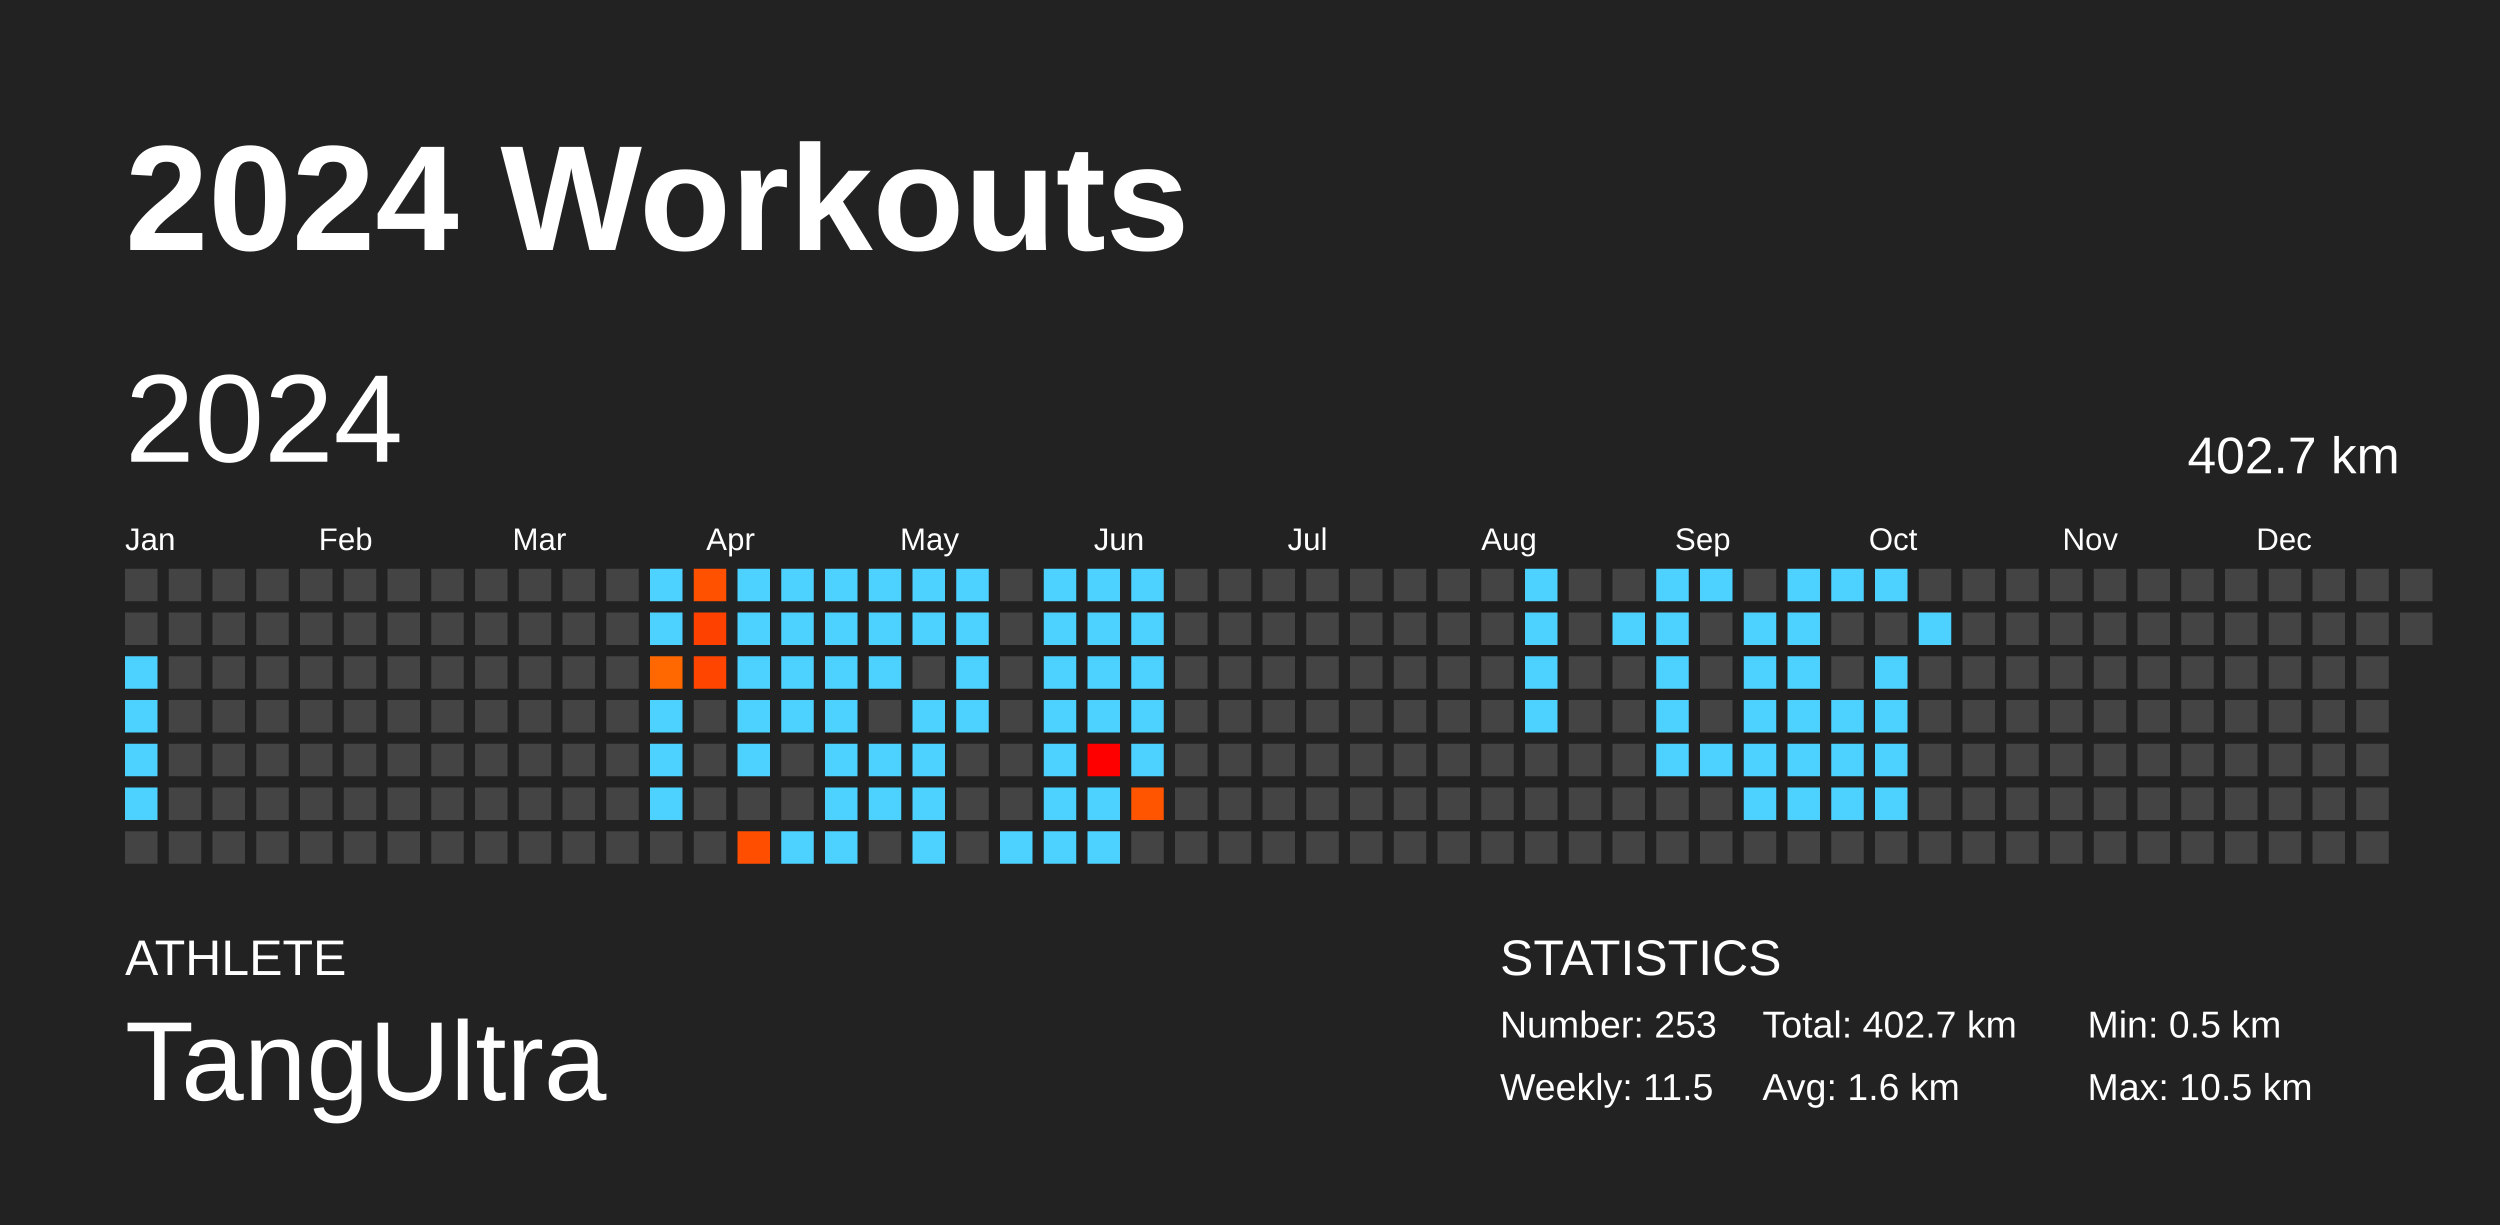
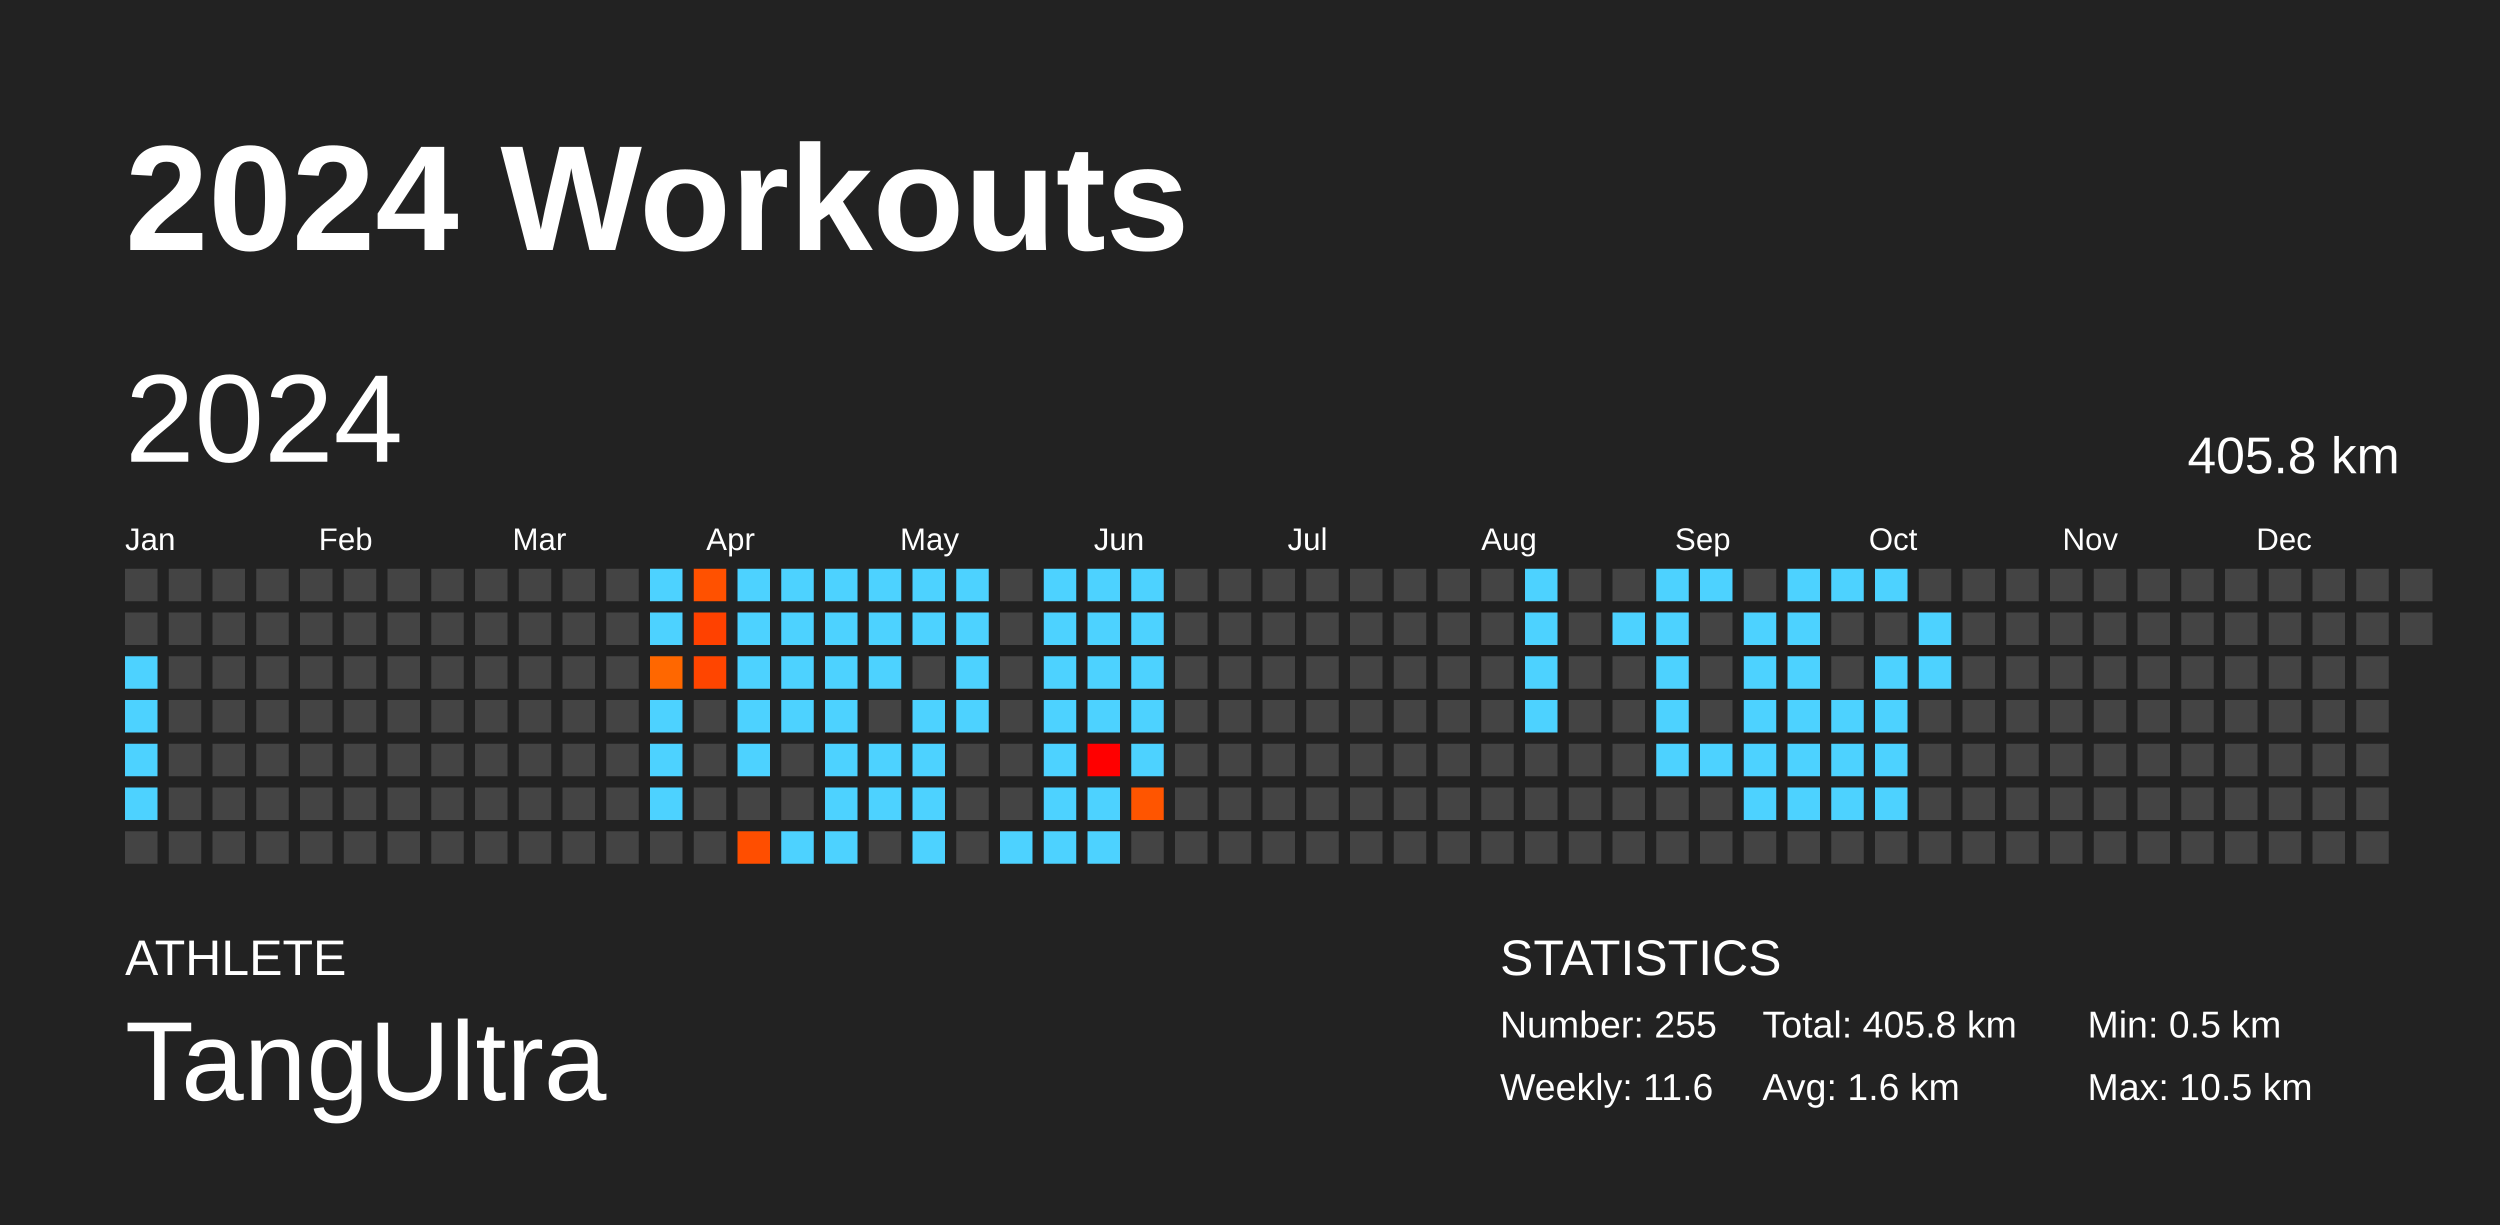
<svg xmlns="http://www.w3.org/2000/svg" baseProfile="full" height="98mm" version="1.1" viewBox="0,0,200,98" width="200mm">
  <defs />
  <rect fill="#222222" height="98" width="200" x="0" y="0" />
  <text fill="#FFFFFF" style="font-size:12px; font-family:Arial; font-weight:bold;" x="10" y="20">2024 Workouts</text>
  <text fill="#FFFFFF" style="font-size:4px; font-family:Arial" x="10" y="78">ATHLETE</text>
  <text fill="#FFFFFF" style="font-size:9px; font-family:Arial" x="10" y="88">TangUltra</text>
  <text fill="#FFFFFF" style="font-size:4px; font-family:Arial" x="120" y="78">STATISTICS</text>
-   <text fill="#FFFFFF" style="font-size:3px; font-family:Arial" x="120" y="83">Number: 253</text>
-   <text fill="#FFFFFF" style="font-size:3px; font-family:Arial" x="120" y="88">Weekly: 11.5</text>
-   <text fill="#FFFFFF" style="font-size:3px; font-family:Arial" x="141" y="83">Total: 402.7 km</text>
+   <text fill="#FFFFFF" style="font-size:3px; font-family:Arial" x="120" y="83">Number: 255</text>
+   <text fill="#FFFFFF" style="font-size:3px; font-family:Arial" x="120" y="88">Weekly: 11.6</text>
+   <text fill="#FFFFFF" style="font-size:3px; font-family:Arial" x="141" y="83">Total: 405.8 km</text>
  <text fill="#FFFFFF" style="font-size:3px; font-family:Arial" x="141" y="88">Avg: 1.6 km</text>
  <text fill="#FFFFFF" style="font-size:3px; font-family:Arial" x="167" y="83">Min: 0.5 km</text>
  <text fill="#FFFFFF" style="font-size:3px; font-family:Arial" x="167" y="88">Max: 10.5 km</text>
  <text dominant-baseline="hanging" fill="#FFFFFF" style="font-size:10.0px; font-family:Arial;" x="10" y="30">2024</text>
-   <text dominant-baseline="hanging" fill="#FFFFFF" style="font-size:4.125px; font-family:Arial;" x="175" y="35">402.7 km</text>
+   <text dominant-baseline="hanging" fill="#FFFFFF" style="font-size:4.125px; font-family:Arial;" x="175" y="35">405.8 km</text>
  <text fill="#FFFFFF" style="font-size:2.5px; font-family:Arial" x="10.0" y="44">Jan</text>
  <text fill="#FFFFFF" style="font-size:2.5px; font-family:Arial" x="25.5" y="44">Feb</text>
  <text fill="#FFFFFF" style="font-size:2.5px; font-family:Arial" x="41.0" y="44">Mar</text>
  <text fill="#FFFFFF" style="font-size:2.5px; font-family:Arial" x="56.5" y="44">Apr</text>
  <text fill="#FFFFFF" style="font-size:2.5px; font-family:Arial" x="72.0" y="44">May</text>
  <text fill="#FFFFFF" style="font-size:2.5px; font-family:Arial" x="87.5" y="44">Jun</text>
  <text fill="#FFFFFF" style="font-size:2.5px; font-family:Arial" x="103.0" y="44">Jul</text>
  <text fill="#FFFFFF" style="font-size:2.5px; font-family:Arial" x="118.5" y="44">Aug</text>
  <text fill="#FFFFFF" style="font-size:2.5px; font-family:Arial" x="134.0" y="44">Sep</text>
  <text fill="#FFFFFF" style="font-size:2.5px; font-family:Arial" x="149.5" y="44">Oct</text>
  <text fill="#FFFFFF" style="font-size:2.5px; font-family:Arial" x="165.0" y="44">Nov</text>
  <text fill="#FFFFFF" style="font-size:2.5px; font-family:Arial" x="180.5" y="44">Dec</text>
  <rect fill="#444444" height="2.6" width="2.6" x="10.0" y="45.5" />
  <rect fill="#444444" height="2.6" width="2.6" x="10.0" y="49.0" />
  <rect fill="#4dd2ff" height="2.6" width="2.6" x="10.0" y="52.5" />
  <rect fill="#4dd2ff" height="2.6" width="2.6" x="10.0" y="56.0" />
  <rect fill="#4dd2ff" height="2.6" width="2.6" x="10.0" y="59.5" />
  <rect fill="#4dd2ff" height="2.6" width="2.6" x="10.0" y="63.0" />
  <rect fill="#444444" height="2.6" width="2.6" x="10.0" y="66.5" />
  <rect fill="#444444" height="2.6" width="2.6" x="13.5" y="45.5" />
  <rect fill="#444444" height="2.6" width="2.6" x="13.5" y="49.0" />
  <rect fill="#444444" height="2.6" width="2.6" x="13.5" y="52.5" />
  <rect fill="#444444" height="2.6" width="2.6" x="13.5" y="56.0" />
  <rect fill="#444444" height="2.6" width="2.6" x="13.5" y="59.5" />
  <rect fill="#444444" height="2.6" width="2.6" x="13.5" y="63.0" />
  <rect fill="#444444" height="2.6" width="2.6" x="13.5" y="66.5" />
  <rect fill="#444444" height="2.6" width="2.6" x="17.0" y="45.5" />
  <rect fill="#444444" height="2.6" width="2.6" x="17.0" y="49.0" />
  <rect fill="#444444" height="2.6" width="2.6" x="17.0" y="52.5" />
  <rect fill="#444444" height="2.6" width="2.6" x="17.0" y="56.0" />
  <rect fill="#444444" height="2.6" width="2.6" x="17.0" y="59.5" />
  <rect fill="#444444" height="2.6" width="2.6" x="17.0" y="63.0" />
  <rect fill="#444444" height="2.6" width="2.6" x="17.0" y="66.5" />
  <rect fill="#444444" height="2.6" width="2.6" x="20.5" y="45.5" />
  <rect fill="#444444" height="2.6" width="2.6" x="20.5" y="49.0" />
  <rect fill="#444444" height="2.6" width="2.6" x="20.5" y="52.5" />
  <rect fill="#444444" height="2.6" width="2.6" x="20.5" y="56.0" />
  <rect fill="#444444" height="2.6" width="2.6" x="20.5" y="59.5" />
  <rect fill="#444444" height="2.6" width="2.6" x="20.5" y="63.0" />
  <rect fill="#444444" height="2.6" width="2.6" x="20.5" y="66.5" />
  <rect fill="#444444" height="2.6" width="2.6" x="24.0" y="45.5" />
  <rect fill="#444444" height="2.6" width="2.6" x="24.0" y="49.0" />
  <rect fill="#444444" height="2.6" width="2.6" x="24.0" y="52.5" />
  <rect fill="#444444" height="2.6" width="2.6" x="24.0" y="56.0" />
  <rect fill="#444444" height="2.6" width="2.6" x="24.0" y="59.5" />
  <rect fill="#444444" height="2.6" width="2.6" x="24.0" y="63.0" />
  <rect fill="#444444" height="2.6" width="2.6" x="24.0" y="66.5" />
  <rect fill="#444444" height="2.6" width="2.6" x="27.5" y="45.5" />
  <rect fill="#444444" height="2.6" width="2.6" x="27.5" y="49.0" />
  <rect fill="#444444" height="2.6" width="2.6" x="27.5" y="52.5" />
  <rect fill="#444444" height="2.6" width="2.6" x="27.5" y="56.0" />
  <rect fill="#444444" height="2.6" width="2.6" x="27.5" y="59.5" />
  <rect fill="#444444" height="2.6" width="2.6" x="27.5" y="63.0" />
  <rect fill="#444444" height="2.6" width="2.6" x="27.5" y="66.5" />
  <rect fill="#444444" height="2.6" width="2.6" x="31.0" y="45.5" />
  <rect fill="#444444" height="2.6" width="2.6" x="31.0" y="49.0" />
  <rect fill="#444444" height="2.6" width="2.6" x="31.0" y="52.5" />
  <rect fill="#444444" height="2.6" width="2.6" x="31.0" y="56.0" />
  <rect fill="#444444" height="2.6" width="2.6" x="31.0" y="59.5" />
  <rect fill="#444444" height="2.6" width="2.6" x="31.0" y="63.0" />
  <rect fill="#444444" height="2.6" width="2.6" x="31.0" y="66.5" />
  <rect fill="#444444" height="2.6" width="2.6" x="34.5" y="45.5" />
  <rect fill="#444444" height="2.6" width="2.6" x="34.5" y="49.0" />
  <rect fill="#444444" height="2.6" width="2.6" x="34.5" y="52.5" />
  <rect fill="#444444" height="2.6" width="2.6" x="34.5" y="56.0" />
  <rect fill="#444444" height="2.6" width="2.6" x="34.5" y="59.5" />
  <rect fill="#444444" height="2.6" width="2.6" x="34.5" y="63.0" />
  <rect fill="#444444" height="2.6" width="2.6" x="34.5" y="66.5" />
  <rect fill="#444444" height="2.6" width="2.6" x="38.0" y="45.5" />
  <rect fill="#444444" height="2.6" width="2.6" x="38.0" y="49.0" />
  <rect fill="#444444" height="2.6" width="2.6" x="38.0" y="52.5" />
  <rect fill="#444444" height="2.6" width="2.6" x="38.0" y="56.0" />
  <rect fill="#444444" height="2.6" width="2.6" x="38.0" y="59.5" />
  <rect fill="#444444" height="2.6" width="2.6" x="38.0" y="63.0" />
  <rect fill="#444444" height="2.6" width="2.6" x="38.0" y="66.5" />
  <rect fill="#444444" height="2.6" width="2.6" x="41.5" y="45.5" />
  <rect fill="#444444" height="2.6" width="2.6" x="41.5" y="49.0" />
  <rect fill="#444444" height="2.6" width="2.6" x="41.5" y="52.5" />
  <rect fill="#444444" height="2.6" width="2.6" x="41.5" y="56.0" />
  <rect fill="#444444" height="2.6" width="2.6" x="41.5" y="59.5" />
  <rect fill="#444444" height="2.6" width="2.6" x="41.5" y="63.0" />
  <rect fill="#444444" height="2.6" width="2.6" x="41.5" y="66.5" />
  <rect fill="#444444" height="2.6" width="2.6" x="45.0" y="45.5" />
  <rect fill="#444444" height="2.6" width="2.6" x="45.0" y="49.0" />
  <rect fill="#444444" height="2.6" width="2.6" x="45.0" y="52.5" />
  <rect fill="#444444" height="2.6" width="2.6" x="45.0" y="56.0" />
  <rect fill="#444444" height="2.6" width="2.6" x="45.0" y="59.5" />
  <rect fill="#444444" height="2.6" width="2.6" x="45.0" y="63.0" />
  <rect fill="#444444" height="2.6" width="2.6" x="45.0" y="66.5" />
  <rect fill="#444444" height="2.6" width="2.6" x="48.5" y="45.5" />
  <rect fill="#444444" height="2.6" width="2.6" x="48.5" y="49.0" />
  <rect fill="#444444" height="2.6" width="2.6" x="48.5" y="52.5" />
  <rect fill="#444444" height="2.6" width="2.6" x="48.5" y="56.0" />
  <rect fill="#444444" height="2.6" width="2.6" x="48.5" y="59.5" />
  <rect fill="#444444" height="2.6" width="2.6" x="48.5" y="63.0" />
  <rect fill="#444444" height="2.6" width="2.6" x="48.5" y="66.5" />
  <rect fill="#4dd2ff" height="2.6" width="2.6" x="52.0" y="45.5" />
  <rect fill="#4dd2ff" height="2.6" width="2.6" x="52.0" y="49.0" />
  <rect fill="#ff6700" height="2.6" width="2.6" x="52.0" y="52.5" />
  <rect fill="#4dd2ff" height="2.6" width="2.6" x="52.0" y="56.0" />
  <rect fill="#4dd2ff" height="2.6" width="2.6" x="52.0" y="59.5" />
  <rect fill="#4dd2ff" height="2.6" width="2.6" x="52.0" y="63.0" />
  <rect fill="#444444" height="2.6" width="2.6" x="52.0" y="66.5" />
  <rect fill="#ff5100" height="2.6" width="2.6" x="55.5" y="45.5" />
  <rect fill="#ff4100" height="2.6" width="2.6" x="55.5" y="49.0" />
  <rect fill="#ff4500" height="2.6" width="2.6" x="55.5" y="52.5" />
  <rect fill="#444444" height="2.6" width="2.6" x="55.5" y="56.0" />
  <rect fill="#444444" height="2.6" width="2.6" x="55.5" y="59.5" />
  <rect fill="#444444" height="2.6" width="2.6" x="55.5" y="63.0" />
  <rect fill="#444444" height="2.6" width="2.6" x="55.5" y="66.5" />
  <rect fill="#4dd2ff" height="2.6" width="2.6" x="59.0" y="45.5" />
  <rect fill="#4dd2ff" height="2.6" width="2.6" x="59.0" y="49.0" />
  <rect fill="#4dd2ff" height="2.6" width="2.6" x="59.0" y="52.5" />
  <rect fill="#4dd2ff" height="2.6" width="2.6" x="59.0" y="56.0" />
  <rect fill="#4dd2ff" height="2.6" width="2.6" x="59.0" y="59.5" />
  <rect fill="#444444" height="2.6" width="2.6" x="59.0" y="63.0" />
  <rect fill="#ff4e00" height="2.6" width="2.6" x="59.0" y="66.5" />
  <rect fill="#4dd2ff" height="2.6" width="2.6" x="62.5" y="45.5" />
  <rect fill="#4dd2ff" height="2.6" width="2.6" x="62.5" y="49.0" />
  <rect fill="#4dd2ff" height="2.6" width="2.6" x="62.5" y="52.5" />
  <rect fill="#4dd2ff" height="2.6" width="2.6" x="62.5" y="56.0" />
  <rect fill="#444444" height="2.6" width="2.6" x="62.5" y="59.5" />
  <rect fill="#444444" height="2.6" width="2.6" x="62.5" y="63.0" />
  <rect fill="#4dd2ff" height="2.6" width="2.6" x="62.5" y="66.5" />
  <rect fill="#4dd2ff" height="2.6" width="2.6" x="66.0" y="45.5" />
  <rect fill="#4dd2ff" height="2.6" width="2.6" x="66.0" y="49.0" />
  <rect fill="#4dd2ff" height="2.6" width="2.6" x="66.0" y="52.5" />
  <rect fill="#4dd2ff" height="2.6" width="2.6" x="66.0" y="56.0" />
  <rect fill="#4dd2ff" height="2.6" width="2.6" x="66.0" y="59.5" />
  <rect fill="#4dd2ff" height="2.6" width="2.6" x="66.0" y="63.0" />
  <rect fill="#4dd2ff" height="2.6" width="2.6" x="66.0" y="66.5" />
  <rect fill="#4dd2ff" height="2.6" width="2.6" x="69.5" y="45.5" />
  <rect fill="#4dd2ff" height="2.6" width="2.6" x="69.5" y="49.0" />
  <rect fill="#4dd2ff" height="2.6" width="2.6" x="69.5" y="52.5" />
  <rect fill="#444444" height="2.6" width="2.6" x="69.5" y="56.0" />
  <rect fill="#4dd2ff" height="2.6" width="2.6" x="69.5" y="59.5" />
  <rect fill="#4dd2ff" height="2.6" width="2.6" x="69.5" y="63.0" />
  <rect fill="#444444" height="2.6" width="2.6" x="69.5" y="66.5" />
  <rect fill="#4dd2ff" height="2.6" width="2.6" x="73.0" y="45.5" />
  <rect fill="#4dd2ff" height="2.6" width="2.6" x="73.0" y="49.0" />
  <rect fill="#444444" height="2.6" width="2.6" x="73.0" y="52.5" />
  <rect fill="#4dd2ff" height="2.6" width="2.6" x="73.0" y="56.0" />
  <rect fill="#4dd2ff" height="2.6" width="2.6" x="73.0" y="59.5" />
  <rect fill="#4dd2ff" height="2.6" width="2.6" x="73.0" y="63.0" />
  <rect fill="#4dd2ff" height="2.6" width="2.6" x="73.0" y="66.5" />
  <rect fill="#4dd2ff" height="2.6" width="2.6" x="76.5" y="45.5" />
  <rect fill="#4dd2ff" height="2.6" width="2.6" x="76.5" y="49.0" />
  <rect fill="#4dd2ff" height="2.6" width="2.6" x="76.5" y="52.5" />
  <rect fill="#4dd2ff" height="2.6" width="2.6" x="76.5" y="56.0" />
  <rect fill="#444444" height="2.6" width="2.6" x="76.5" y="59.5" />
  <rect fill="#444444" height="2.6" width="2.6" x="76.5" y="63.0" />
  <rect fill="#444444" height="2.6" width="2.6" x="76.5" y="66.5" />
  <rect fill="#444444" height="2.6" width="2.6" x="80.0" y="45.5" />
  <rect fill="#444444" height="2.6" width="2.6" x="80.0" y="49.0" />
  <rect fill="#444444" height="2.6" width="2.6" x="80.0" y="52.5" />
  <rect fill="#444444" height="2.6" width="2.6" x="80.0" y="56.0" />
  <rect fill="#444444" height="2.6" width="2.6" x="80.0" y="59.5" />
  <rect fill="#444444" height="2.6" width="2.6" x="80.0" y="63.0" />
  <rect fill="#4dd2ff" height="2.6" width="2.6" x="80.0" y="66.5" />
  <rect fill="#4dd2ff" height="2.6" width="2.6" x="83.5" y="45.5" />
  <rect fill="#4dd2ff" height="2.6" width="2.6" x="83.5" y="49.0" />
  <rect fill="#4dd2ff" height="2.6" width="2.6" x="83.5" y="52.5" />
  <rect fill="#4dd2ff" height="2.6" width="2.6" x="83.5" y="56.0" />
  <rect fill="#4dd2ff" height="2.6" width="2.6" x="83.5" y="59.5" />
  <rect fill="#4dd2ff" height="2.6" width="2.6" x="83.5" y="63.0" />
  <rect fill="#4dd2ff" height="2.6" width="2.6" x="83.5" y="66.5" />
  <rect fill="#4dd2ff" height="2.6" width="2.6" x="87.0" y="45.5" />
  <rect fill="#4dd2ff" height="2.6" width="2.6" x="87.0" y="49.0" />
  <rect fill="#4dd2ff" height="2.6" width="2.6" x="87.0" y="52.5" />
  <rect fill="#4dd2ff" height="2.6" width="2.6" x="87.0" y="56.0" />
  <rect fill="#ff0000" height="2.6" width="2.6" x="87.0" y="59.5" />
  <rect fill="#4dd2ff" height="2.6" width="2.6" x="87.0" y="63.0" />
  <rect fill="#4dd2ff" height="2.6" width="2.6" x="87.0" y="66.5" />
  <rect fill="#4dd2ff" height="2.6" width="2.6" x="90.5" y="45.5" />
  <rect fill="#4dd2ff" height="2.6" width="2.6" x="90.5" y="49.0" />
  <rect fill="#4dd2ff" height="2.6" width="2.6" x="90.5" y="52.5" />
  <rect fill="#4dd2ff" height="2.6" width="2.6" x="90.5" y="56.0" />
  <rect fill="#4dd2ff" height="2.6" width="2.6" x="90.5" y="59.5" />
  <rect fill="#ff5500" height="2.6" width="2.6" x="90.5" y="63.0" />
  <rect fill="#444444" height="2.6" width="2.6" x="90.5" y="66.5" />
  <rect fill="#444444" height="2.6" width="2.6" x="94.0" y="45.5" />
  <rect fill="#444444" height="2.6" width="2.6" x="94.0" y="49.0" />
  <rect fill="#444444" height="2.6" width="2.6" x="94.0" y="52.5" />
  <rect fill="#444444" height="2.6" width="2.6" x="94.0" y="56.0" />
  <rect fill="#444444" height="2.6" width="2.6" x="94.0" y="59.5" />
  <rect fill="#444444" height="2.6" width="2.6" x="94.0" y="63.0" />
  <rect fill="#444444" height="2.6" width="2.6" x="94.0" y="66.5" />
  <rect fill="#444444" height="2.6" width="2.6" x="97.5" y="45.5" />
  <rect fill="#444444" height="2.6" width="2.6" x="97.5" y="49.0" />
  <rect fill="#444444" height="2.6" width="2.6" x="97.5" y="52.5" />
  <rect fill="#444444" height="2.6" width="2.6" x="97.5" y="56.0" />
  <rect fill="#444444" height="2.6" width="2.6" x="97.5" y="59.5" />
  <rect fill="#444444" height="2.6" width="2.6" x="97.5" y="63.0" />
  <rect fill="#444444" height="2.6" width="2.6" x="97.5" y="66.5" />
  <rect fill="#444444" height="2.6" width="2.6" x="101.0" y="45.5" />
  <rect fill="#444444" height="2.6" width="2.6" x="101.0" y="49.0" />
  <rect fill="#444444" height="2.6" width="2.6" x="101.0" y="52.5" />
  <rect fill="#444444" height="2.6" width="2.6" x="101.0" y="56.0" />
  <rect fill="#444444" height="2.6" width="2.6" x="101.0" y="59.5" />
  <rect fill="#444444" height="2.6" width="2.6" x="101.0" y="63.0" />
  <rect fill="#444444" height="2.6" width="2.6" x="101.0" y="66.5" />
  <rect fill="#444444" height="2.6" width="2.6" x="104.5" y="45.5" />
  <rect fill="#444444" height="2.6" width="2.6" x="104.5" y="49.0" />
  <rect fill="#444444" height="2.6" width="2.6" x="104.5" y="52.5" />
  <rect fill="#444444" height="2.6" width="2.6" x="104.5" y="56.0" />
  <rect fill="#444444" height="2.6" width="2.6" x="104.5" y="59.5" />
  <rect fill="#444444" height="2.6" width="2.6" x="104.5" y="63.0" />
  <rect fill="#444444" height="2.6" width="2.6" x="104.5" y="66.5" />
  <rect fill="#444444" height="2.6" width="2.6" x="108.0" y="45.5" />
  <rect fill="#444444" height="2.6" width="2.6" x="108.0" y="49.0" />
  <rect fill="#444444" height="2.6" width="2.6" x="108.0" y="52.5" />
  <rect fill="#444444" height="2.6" width="2.6" x="108.0" y="56.0" />
  <rect fill="#444444" height="2.6" width="2.6" x="108.0" y="59.5" />
  <rect fill="#444444" height="2.6" width="2.6" x="108.0" y="63.0" />
  <rect fill="#444444" height="2.6" width="2.6" x="108.0" y="66.5" />
  <rect fill="#444444" height="2.6" width="2.6" x="111.5" y="45.5" />
  <rect fill="#444444" height="2.6" width="2.6" x="111.5" y="49.0" />
  <rect fill="#444444" height="2.6" width="2.6" x="111.5" y="52.5" />
  <rect fill="#444444" height="2.6" width="2.6" x="111.5" y="56.0" />
  <rect fill="#444444" height="2.6" width="2.6" x="111.5" y="59.5" />
  <rect fill="#444444" height="2.6" width="2.6" x="111.5" y="63.0" />
  <rect fill="#444444" height="2.6" width="2.6" x="111.5" y="66.5" />
  <rect fill="#444444" height="2.6" width="2.6" x="115.0" y="45.5" />
  <rect fill="#444444" height="2.6" width="2.6" x="115.0" y="49.0" />
  <rect fill="#444444" height="2.6" width="2.6" x="115.0" y="52.5" />
  <rect fill="#444444" height="2.6" width="2.6" x="115.0" y="56.0" />
  <rect fill="#444444" height="2.6" width="2.6" x="115.0" y="59.5" />
  <rect fill="#444444" height="2.6" width="2.6" x="115.0" y="63.0" />
  <rect fill="#444444" height="2.6" width="2.6" x="115.0" y="66.5" />
  <rect fill="#444444" height="2.6" width="2.6" x="118.5" y="45.5" />
  <rect fill="#444444" height="2.6" width="2.6" x="118.5" y="49.0" />
  <rect fill="#444444" height="2.6" width="2.6" x="118.5" y="52.5" />
  <rect fill="#444444" height="2.6" width="2.6" x="118.5" y="56.0" />
  <rect fill="#444444" height="2.6" width="2.6" x="118.5" y="59.5" />
  <rect fill="#444444" height="2.6" width="2.6" x="118.5" y="63.0" />
  <rect fill="#444444" height="2.6" width="2.6" x="118.5" y="66.5" />
  <rect fill="#4dd2ff" height="2.6" width="2.6" x="122.0" y="45.5" />
  <rect fill="#4dd2ff" height="2.6" width="2.6" x="122.0" y="49.0" />
  <rect fill="#4dd2ff" height="2.6" width="2.6" x="122.0" y="52.5" />
  <rect fill="#4dd2ff" height="2.6" width="2.6" x="122.0" y="56.0" />
  <rect fill="#444444" height="2.6" width="2.6" x="122.0" y="59.5" />
  <rect fill="#444444" height="2.6" width="2.6" x="122.0" y="63.0" />
  <rect fill="#444444" height="2.6" width="2.6" x="122.0" y="66.5" />
  <rect fill="#444444" height="2.6" width="2.6" x="125.5" y="45.5" />
  <rect fill="#444444" height="2.6" width="2.6" x="125.5" y="49.0" />
  <rect fill="#444444" height="2.6" width="2.6" x="125.5" y="52.5" />
  <rect fill="#444444" height="2.6" width="2.6" x="125.5" y="56.0" />
  <rect fill="#444444" height="2.6" width="2.6" x="125.5" y="59.5" />
  <rect fill="#444444" height="2.6" width="2.6" x="125.5" y="63.0" />
  <rect fill="#444444" height="2.6" width="2.6" x="125.5" y="66.5" />
  <rect fill="#444444" height="2.6" width="2.6" x="129.0" y="45.5" />
  <rect fill="#4dd2ff" height="2.6" width="2.6" x="129.0" y="49.0" />
  <rect fill="#444444" height="2.6" width="2.6" x="129.0" y="52.5" />
  <rect fill="#444444" height="2.6" width="2.6" x="129.0" y="56.0" />
  <rect fill="#444444" height="2.6" width="2.6" x="129.0" y="59.5" />
  <rect fill="#444444" height="2.6" width="2.6" x="129.0" y="63.0" />
  <rect fill="#444444" height="2.6" width="2.6" x="129.0" y="66.5" />
  <rect fill="#4dd2ff" height="2.6" width="2.6" x="132.5" y="45.5" />
  <rect fill="#4dd2ff" height="2.6" width="2.6" x="132.5" y="49.0" />
  <rect fill="#4dd2ff" height="2.6" width="2.6" x="132.5" y="52.5" />
  <rect fill="#4dd2ff" height="2.6" width="2.6" x="132.5" y="56.0" />
  <rect fill="#4dd2ff" height="2.6" width="2.6" x="132.5" y="59.5" />
  <rect fill="#444444" height="2.6" width="2.6" x="132.5" y="63.0" />
  <rect fill="#444444" height="2.6" width="2.6" x="132.5" y="66.5" />
  <rect fill="#4dd2ff" height="2.6" width="2.6" x="136.0" y="45.5" />
  <rect fill="#444444" height="2.6" width="2.6" x="136.0" y="49.0" />
  <rect fill="#444444" height="2.6" width="2.6" x="136.0" y="52.5" />
  <rect fill="#444444" height="2.6" width="2.6" x="136.0" y="56.0" />
  <rect fill="#4dd2ff" height="2.6" width="2.6" x="136.0" y="59.5" />
  <rect fill="#444444" height="2.6" width="2.6" x="136.0" y="63.0" />
  <rect fill="#444444" height="2.6" width="2.6" x="136.0" y="66.5" />
  <rect fill="#444444" height="2.6" width="2.6" x="139.5" y="45.5" />
  <rect fill="#4dd2ff" height="2.6" width="2.6" x="139.5" y="49.0" />
  <rect fill="#4dd2ff" height="2.6" width="2.6" x="139.5" y="52.5" />
  <rect fill="#4dd2ff" height="2.6" width="2.6" x="139.5" y="56.0" />
  <rect fill="#4dd2ff" height="2.6" width="2.6" x="139.5" y="59.5" />
  <rect fill="#4dd2ff" height="2.6" width="2.6" x="139.5" y="63.0" />
  <rect fill="#444444" height="2.6" width="2.6" x="139.5" y="66.5" />
  <rect fill="#4dd2ff" height="2.6" width="2.6" x="143.0" y="45.5" />
  <rect fill="#4dd2ff" height="2.6" width="2.6" x="143.0" y="49.0" />
  <rect fill="#4dd2ff" height="2.6" width="2.6" x="143.0" y="52.5" />
  <rect fill="#4dd2ff" height="2.6" width="2.6" x="143.0" y="56.0" />
  <rect fill="#4dd2ff" height="2.6" width="2.6" x="143.0" y="59.5" />
  <rect fill="#4dd2ff" height="2.6" width="2.6" x="143.0" y="63.0" />
  <rect fill="#444444" height="2.6" width="2.6" x="143.0" y="66.5" />
  <rect fill="#4dd2ff" height="2.6" width="2.6" x="146.5" y="45.5" />
  <rect fill="#444444" height="2.6" width="2.6" x="146.5" y="49.0" />
  <rect fill="#444444" height="2.6" width="2.6" x="146.5" y="52.5" />
  <rect fill="#4dd2ff" height="2.6" width="2.6" x="146.5" y="56.0" />
  <rect fill="#4dd2ff" height="2.6" width="2.6" x="146.5" y="59.5" />
  <rect fill="#4dd2ff" height="2.6" width="2.6" x="146.5" y="63.0" />
  <rect fill="#444444" height="2.6" width="2.6" x="146.5" y="66.5" />
  <rect fill="#4dd2ff" height="2.6" width="2.6" x="150.0" y="45.5" />
  <rect fill="#444444" height="2.6" width="2.6" x="150.0" y="49.0" />
  <rect fill="#4dd2ff" height="2.6" width="2.6" x="150.0" y="52.5" />
  <rect fill="#4dd2ff" height="2.6" width="2.6" x="150.0" y="56.0" />
  <rect fill="#4dd2ff" height="2.6" width="2.6" x="150.0" y="59.5" />
  <rect fill="#4dd2ff" height="2.6" width="2.6" x="150.0" y="63.0" />
  <rect fill="#444444" height="2.6" width="2.6" x="150.0" y="66.5" />
  <rect fill="#444444" height="2.6" width="2.6" x="153.5" y="45.5" />
  <rect fill="#4dd2ff" height="2.6" width="2.6" x="153.5" y="49.0" />
-   <rect fill="#444444" height="2.6" width="2.6" x="153.5" y="52.5" />
+   <rect fill="#4dd2ff" height="2.6" width="2.6" x="153.5" y="52.5" />
  <rect fill="#444444" height="2.6" width="2.6" x="153.5" y="56.0" />
  <rect fill="#444444" height="2.6" width="2.6" x="153.5" y="59.5" />
  <rect fill="#444444" height="2.6" width="2.6" x="153.5" y="63.0" />
  <rect fill="#444444" height="2.6" width="2.6" x="153.5" y="66.5" />
  <rect fill="#444444" height="2.6" width="2.6" x="157.0" y="45.5" />
  <rect fill="#444444" height="2.6" width="2.6" x="157.0" y="49.0" />
  <rect fill="#444444" height="2.6" width="2.6" x="157.0" y="52.5" />
  <rect fill="#444444" height="2.6" width="2.6" x="157.0" y="56.0" />
  <rect fill="#444444" height="2.6" width="2.6" x="157.0" y="59.5" />
  <rect fill="#444444" height="2.6" width="2.6" x="157.0" y="63.0" />
  <rect fill="#444444" height="2.6" width="2.6" x="157.0" y="66.5" />
  <rect fill="#444444" height="2.6" width="2.6" x="160.5" y="45.5" />
  <rect fill="#444444" height="2.6" width="2.6" x="160.5" y="49.0" />
  <rect fill="#444444" height="2.6" width="2.6" x="160.5" y="52.5" />
  <rect fill="#444444" height="2.6" width="2.6" x="160.5" y="56.0" />
  <rect fill="#444444" height="2.6" width="2.6" x="160.5" y="59.5" />
  <rect fill="#444444" height="2.6" width="2.6" x="160.5" y="63.0" />
  <rect fill="#444444" height="2.6" width="2.6" x="160.5" y="66.5" />
  <rect fill="#444444" height="2.6" width="2.6" x="164.0" y="45.5" />
  <rect fill="#444444" height="2.6" width="2.6" x="164.0" y="49.0" />
  <rect fill="#444444" height="2.6" width="2.6" x="164.0" y="52.5" />
  <rect fill="#444444" height="2.6" width="2.6" x="164.0" y="56.0" />
  <rect fill="#444444" height="2.6" width="2.6" x="164.0" y="59.5" />
  <rect fill="#444444" height="2.6" width="2.6" x="164.0" y="63.0" />
  <rect fill="#444444" height="2.6" width="2.6" x="164.0" y="66.5" />
  <rect fill="#444444" height="2.6" width="2.6" x="167.5" y="45.5" />
  <rect fill="#444444" height="2.6" width="2.6" x="167.5" y="49.0" />
  <rect fill="#444444" height="2.6" width="2.6" x="167.5" y="52.5" />
  <rect fill="#444444" height="2.6" width="2.6" x="167.5" y="56.0" />
  <rect fill="#444444" height="2.6" width="2.6" x="167.5" y="59.5" />
  <rect fill="#444444" height="2.6" width="2.6" x="167.5" y="63.0" />
  <rect fill="#444444" height="2.6" width="2.6" x="167.5" y="66.5" />
  <rect fill="#444444" height="2.6" width="2.6" x="171.0" y="45.5" />
  <rect fill="#444444" height="2.6" width="2.6" x="171.0" y="49.0" />
  <rect fill="#444444" height="2.6" width="2.6" x="171.0" y="52.5" />
  <rect fill="#444444" height="2.6" width="2.6" x="171.0" y="56.0" />
  <rect fill="#444444" height="2.6" width="2.6" x="171.0" y="59.5" />
  <rect fill="#444444" height="2.6" width="2.6" x="171.0" y="63.0" />
  <rect fill="#444444" height="2.6" width="2.6" x="171.0" y="66.5" />
  <rect fill="#444444" height="2.6" width="2.6" x="174.5" y="45.5" />
  <rect fill="#444444" height="2.6" width="2.6" x="174.5" y="49.0" />
  <rect fill="#444444" height="2.6" width="2.6" x="174.5" y="52.5" />
  <rect fill="#444444" height="2.6" width="2.6" x="174.5" y="56.0" />
  <rect fill="#444444" height="2.6" width="2.6" x="174.5" y="59.5" />
  <rect fill="#444444" height="2.6" width="2.6" x="174.5" y="63.0" />
  <rect fill="#444444" height="2.6" width="2.6" x="174.5" y="66.5" />
  <rect fill="#444444" height="2.6" width="2.6" x="178.0" y="45.5" />
  <rect fill="#444444" height="2.6" width="2.6" x="178.0" y="49.0" />
  <rect fill="#444444" height="2.6" width="2.6" x="178.0" y="52.5" />
  <rect fill="#444444" height="2.6" width="2.6" x="178.0" y="56.0" />
  <rect fill="#444444" height="2.6" width="2.6" x="178.0" y="59.5" />
  <rect fill="#444444" height="2.6" width="2.6" x="178.0" y="63.0" />
  <rect fill="#444444" height="2.6" width="2.6" x="178.0" y="66.5" />
  <rect fill="#444444" height="2.6" width="2.6" x="181.5" y="45.5" />
  <rect fill="#444444" height="2.6" width="2.6" x="181.5" y="49.0" />
  <rect fill="#444444" height="2.6" width="2.6" x="181.5" y="52.5" />
  <rect fill="#444444" height="2.6" width="2.6" x="181.5" y="56.0" />
  <rect fill="#444444" height="2.6" width="2.6" x="181.5" y="59.5" />
  <rect fill="#444444" height="2.6" width="2.6" x="181.5" y="63.0" />
  <rect fill="#444444" height="2.6" width="2.6" x="181.5" y="66.5" />
  <rect fill="#444444" height="2.6" width="2.6" x="185.0" y="45.5" />
  <rect fill="#444444" height="2.6" width="2.6" x="185.0" y="49.0" />
  <rect fill="#444444" height="2.6" width="2.6" x="185.0" y="52.5" />
  <rect fill="#444444" height="2.6" width="2.6" x="185.0" y="56.0" />
  <rect fill="#444444" height="2.6" width="2.6" x="185.0" y="59.5" />
  <rect fill="#444444" height="2.6" width="2.6" x="185.0" y="63.0" />
  <rect fill="#444444" height="2.6" width="2.6" x="185.0" y="66.5" />
  <rect fill="#444444" height="2.6" width="2.6" x="188.5" y="45.5" />
  <rect fill="#444444" height="2.6" width="2.6" x="188.5" y="49.0" />
  <rect fill="#444444" height="2.6" width="2.6" x="188.5" y="52.5" />
  <rect fill="#444444" height="2.6" width="2.6" x="188.5" y="56.0" />
  <rect fill="#444444" height="2.6" width="2.6" x="188.5" y="59.5" />
  <rect fill="#444444" height="2.6" width="2.6" x="188.5" y="63.0" />
  <rect fill="#444444" height="2.6" width="2.6" x="188.5" y="66.5" />
  <rect fill="#444444" height="2.6" width="2.6" x="192.0" y="45.5" />
  <rect fill="#444444" height="2.6" width="2.6" x="192.0" y="49.0" />
</svg>
